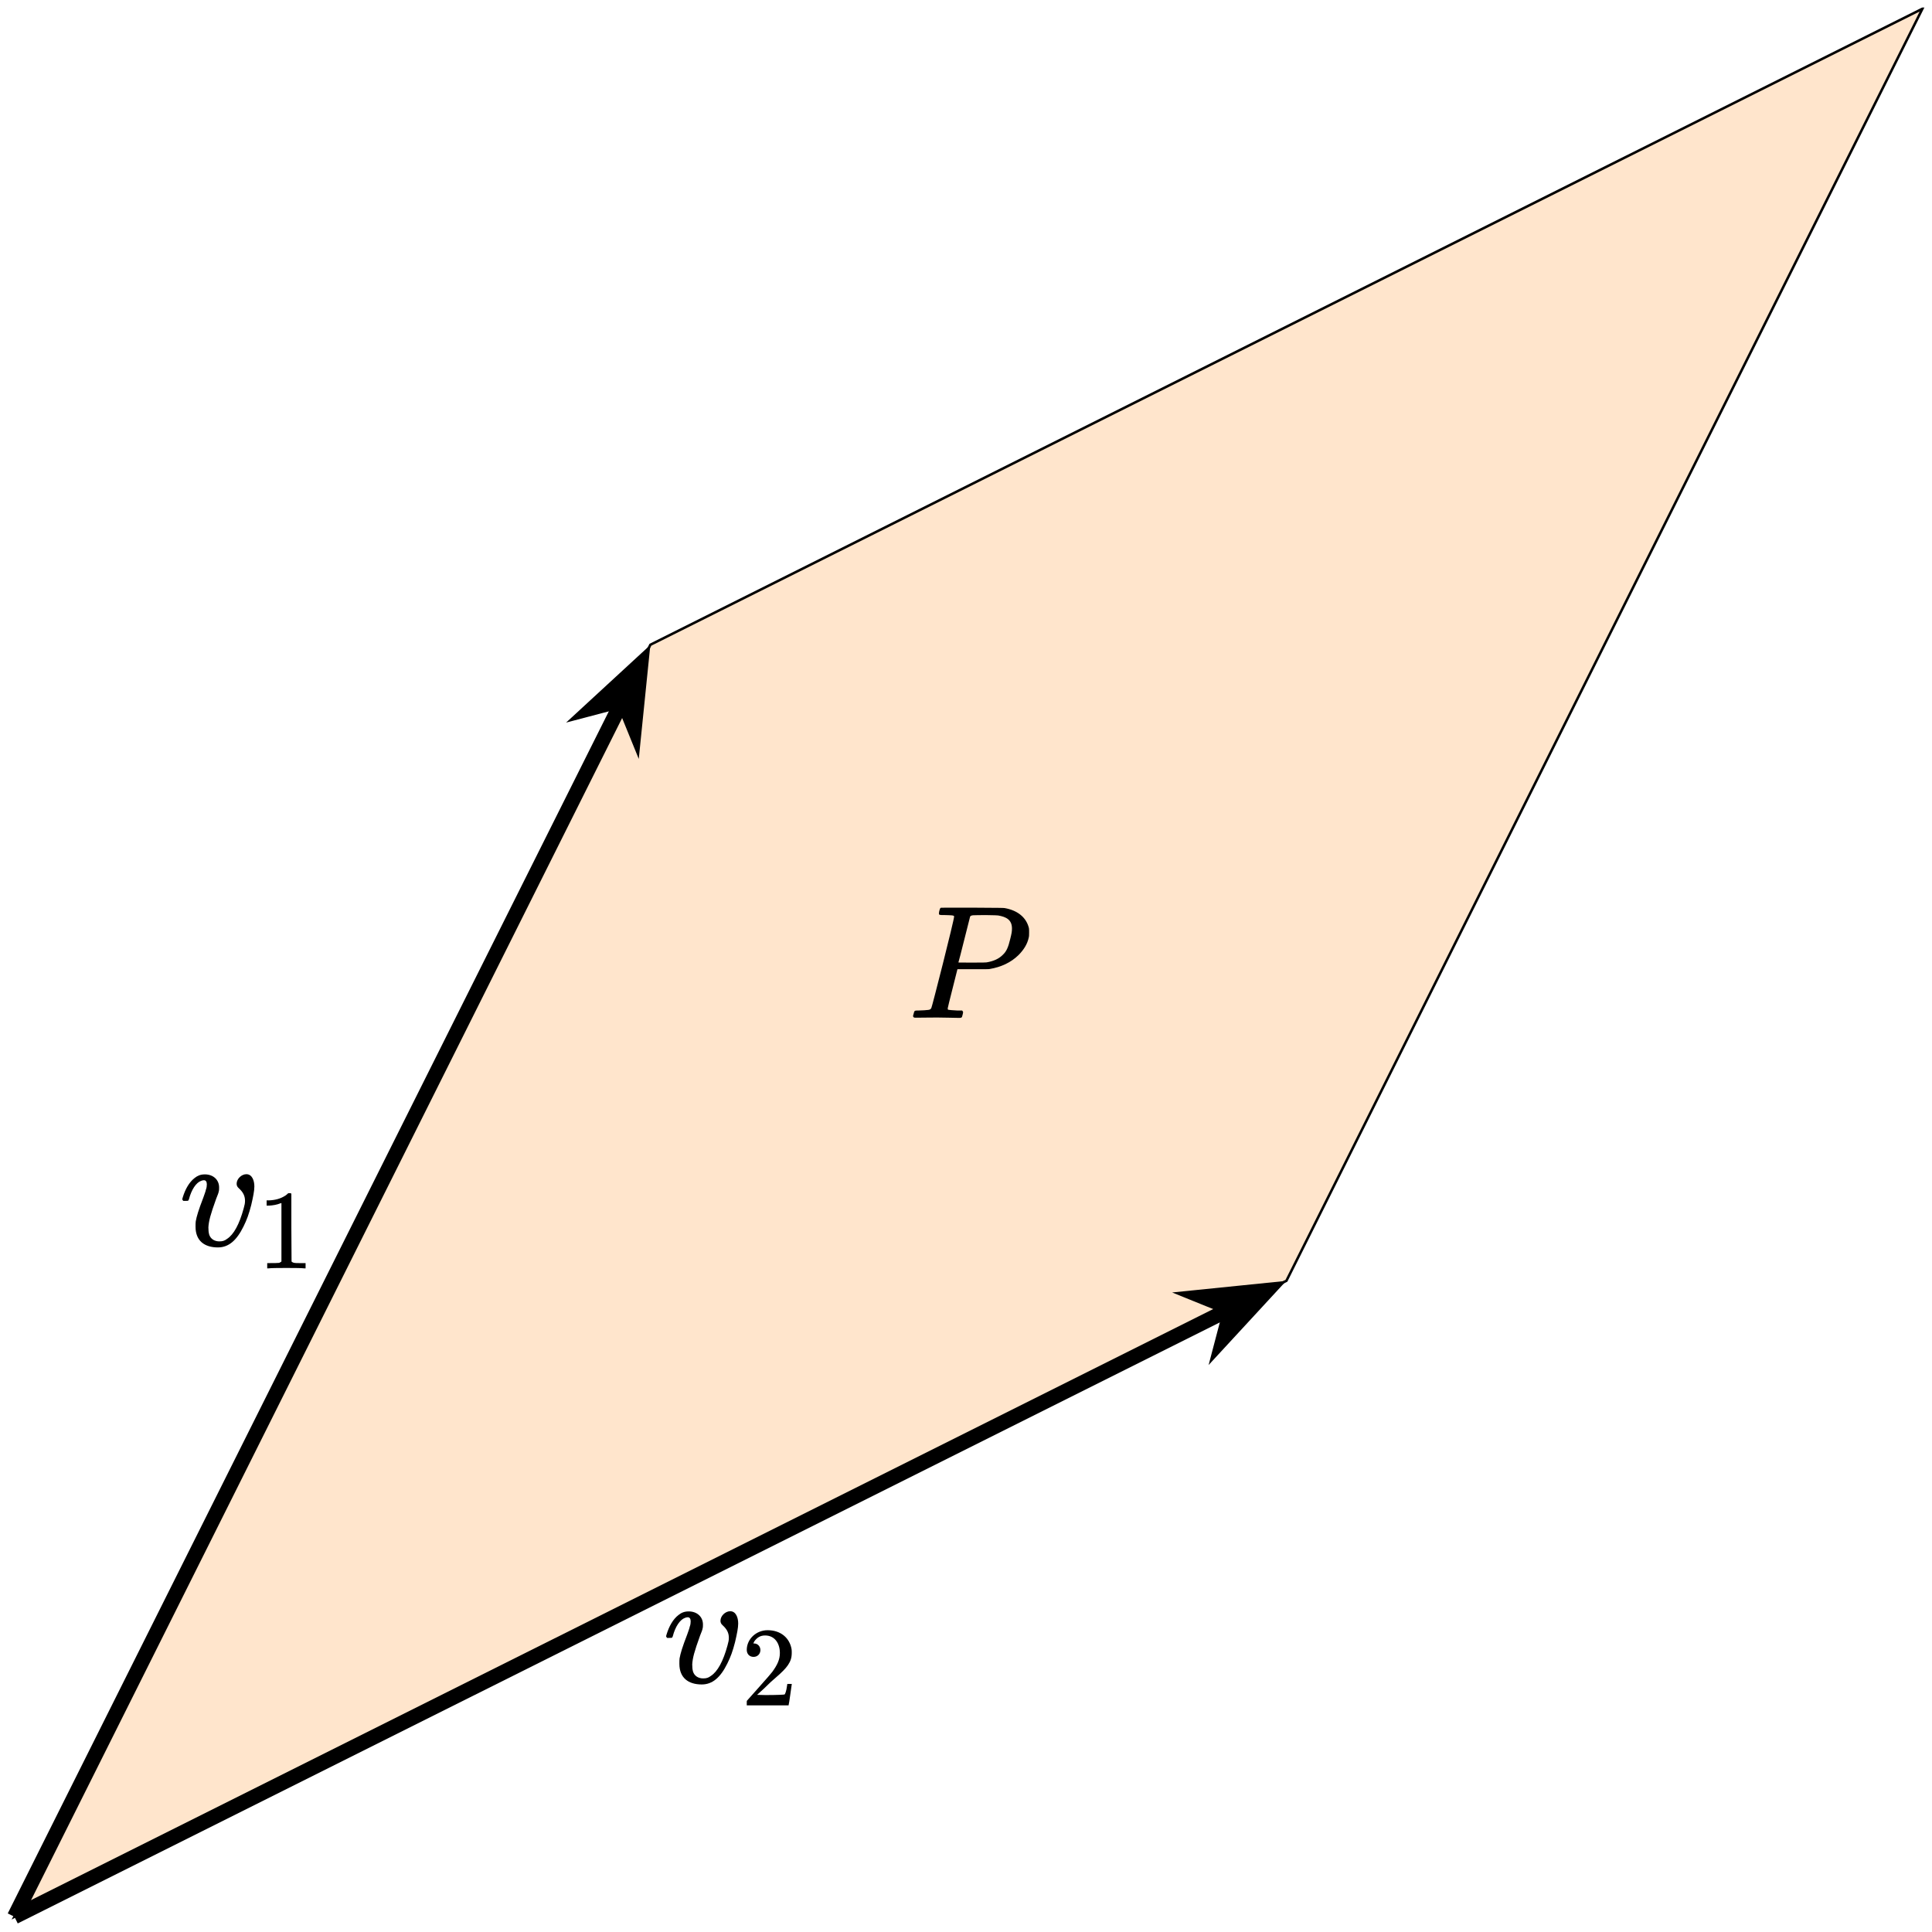
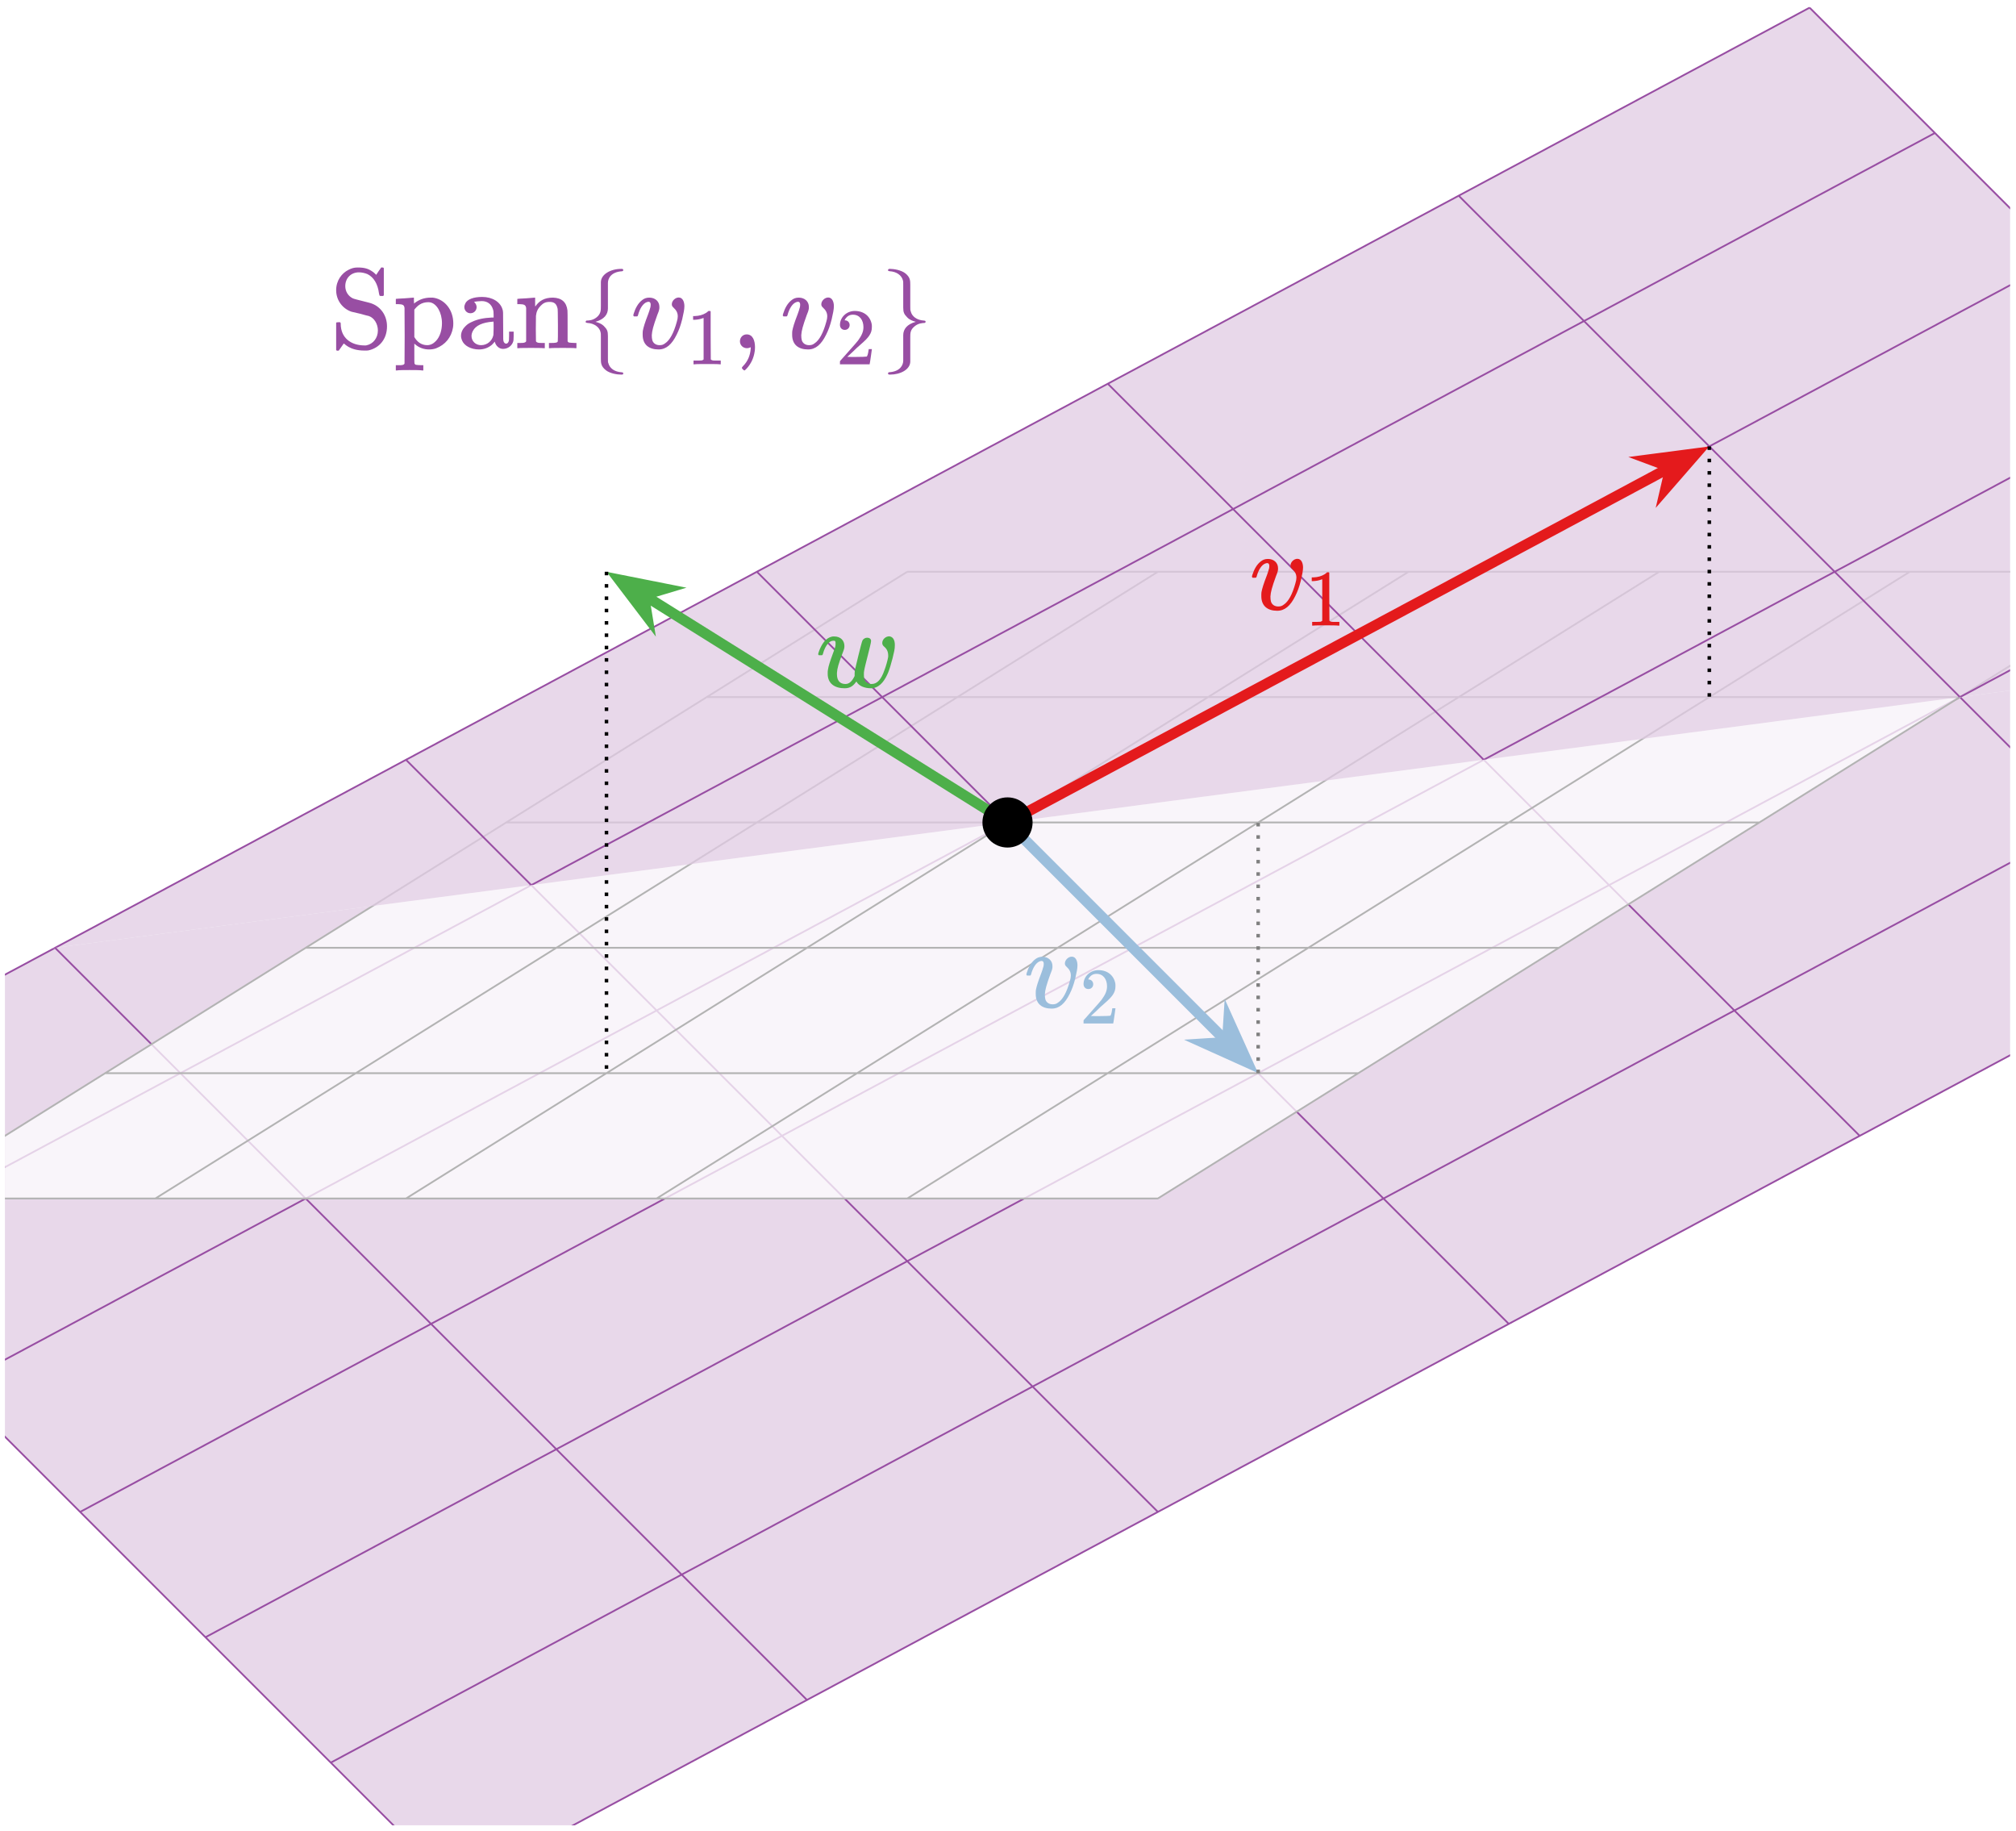
- <svg xmlns="http://www.w3.org/2000/svg" xmlns:xlink="http://www.w3.org/1999/xlink" width="155pt" height="155pt" viewBox="0 0 155 155" version="1.1">
+ <svg xmlns="http://www.w3.org/2000/svg" xmlns:xlink="http://www.w3.org/1999/xlink" width="228pt" height="207pt" viewBox="0 0 228 207" version="1.1">
  <defs>
    <g>
      <symbol overflow="visible" id="glyph0-0">
        <path style="stroke:none;" d="M 0.641 0 L 2.594 0 L 2.594 -6.906 L 0.641 -6.906 Z M 1.297 -0.641 L 1.297 -6.25 L 1.938 -6.25 L 1.938 -0.641 Z M 1.297 -0.641 " />
      </symbol>
      <symbol overflow="visible" id="glyph0-1">
        <path style="stroke:none;" d="M 3.125 0.141 C 3.984 0.141 4.625 -0.422 5.172 -1.531 C 5.438 -2.062 5.609 -2.531 5.797 -3.266 C 5.953 -3.938 6.047 -4.406 6.047 -4.75 C 6.047 -5.234 5.859 -5.734 5.406 -5.734 C 5.016 -5.734 4.625 -5.359 4.625 -4.969 C 4.625 -4.828 4.672 -4.719 4.797 -4.609 C 5.156 -4.281 5.297 -3.984 5.297 -3.594 C 5.297 -3.406 5.266 -3.266 5.188 -2.984 C 4.844 -1.719 4.391 -0.891 3.859 -0.547 C 3.656 -0.391 3.5 -0.344 3.234 -0.344 C 2.844 -0.344 2.531 -0.547 2.422 -0.891 C 2.375 -1.078 2.359 -1.219 2.359 -1.469 C 2.391 -1.984 2.516 -2.469 2.984 -3.766 C 3.094 -4.031 3.188 -4.281 3.188 -4.344 C 3.219 -4.422 3.219 -4.562 3.219 -4.672 C 3.219 -5.297 2.734 -5.719 2.078 -5.719 C 1.719 -5.719 1.484 -5.609 1.266 -5.438 C 0.812 -5.094 0.5 -4.516 0.312 -3.906 C 0.281 -3.812 0.266 -3.75 0.266 -3.719 C 0.266 -3.672 0.328 -3.625 0.344 -3.594 L 0.531 -3.594 C 0.781 -3.594 0.734 -3.594 0.797 -3.719 C 1 -4.5 1.375 -5.062 1.781 -5.203 C 1.859 -5.234 1.938 -5.25 2 -5.25 C 2.156 -5.25 2.234 -5.125 2.234 -4.922 C 2.234 -4.797 2.219 -4.641 2.156 -4.484 C 2.156 -4.422 2.047 -4.125 1.953 -3.859 C 1.562 -2.844 1.422 -2.375 1.344 -1.953 C 1.328 -1.859 1.328 -1.688 1.328 -1.516 C 1.328 -0.391 2.047 0.141 3.125 0.141 Z M 3.125 0.141 " />
      </symbol>
      <symbol overflow="visible" id="glyph0-2">
-         <path style="stroke:none;" d="M 3.719 -8.141 C 3.719 -7.844 1.938 -0.844 1.891 -0.797 C 1.844 -0.703 1.781 -0.656 1.641 -0.641 C 1.5 -0.625 1.156 -0.594 0.875 -0.594 C 0.531 -0.594 0.531 -0.594 0.469 -0.328 C 0.438 -0.219 0.422 -0.172 0.422 -0.141 C 0.422 -0.109 0.438 -0.109 0.453 -0.078 C 0.484 -0.031 0.5 -0.016 0.656 -0.016 C 1.141 -0.016 1.594 -0.031 2.359 -0.031 C 3.141 -0.031 3.609 0 4.125 0 C 4.297 0 4.297 -0.031 4.344 -0.062 C 4.359 -0.109 4.438 -0.375 4.438 -0.453 C 4.438 -0.516 4.375 -0.562 4.359 -0.594 L 3.953 -0.594 C 3.562 -0.609 3.297 -0.641 3.234 -0.656 C 3.219 -0.672 3.203 -0.703 3.203 -0.766 C 3.203 -0.797 3.375 -1.5 3.594 -2.359 L 3.984 -3.906 L 5.203 -3.906 C 6.266 -3.906 6.453 -3.906 6.562 -3.922 C 7.5 -4.078 8.281 -4.453 8.875 -5.031 C 9.328 -5.484 9.594 -5.938 9.703 -6.438 C 9.734 -6.547 9.734 -6.703 9.734 -6.859 C 9.734 -7 9.734 -7.125 9.719 -7.203 C 9.5 -8.109 8.75 -8.641 7.766 -8.812 C 7.609 -8.828 7.578 -8.828 5.141 -8.844 C 2.719 -8.844 2.672 -8.844 2.625 -8.828 C 2.578 -8.781 2.5 -8.516 2.5 -8.391 C 2.5 -8.25 2.531 -8.25 2.984 -8.25 C 3.375 -8.234 3.719 -8.25 3.719 -8.141 Z M 8.359 -7.172 C 8.359 -6.922 8.328 -6.766 8.219 -6.328 C 8.062 -5.672 7.922 -5.344 7.641 -5.078 C 7.328 -4.75 6.891 -4.547 6.312 -4.453 C 6.172 -4.438 6.016 -4.438 5.109 -4.438 C 4.109 -4.438 4.062 -4.438 4.062 -4.453 C 4.094 -4.484 4.938 -7.922 5 -8.125 C 5.031 -8.188 5.109 -8.219 5.234 -8.234 C 5.281 -8.234 5.719 -8.25 6.219 -8.25 C 7 -8.234 7.141 -8.234 7.25 -8.219 C 7.875 -8.109 8.359 -7.891 8.359 -7.172 Z M 8.359 -7.172 " />
+         <path style="stroke:none;" d="M 5.812 -5.578 C 5.594 -5.578 5.359 -5.453 5.266 -5.234 C 5.156 -5.031 4.438 -2 4.438 -1.984 C 4.406 -1.875 4.406 -1.75 4.391 -1.547 L 4.391 -1.25 L 4.328 -1.125 C 4.047 -0.594 3.75 -0.344 3.344 -0.344 C 2.703 -0.344 2.391 -0.766 2.391 -1.438 L 2.391 -1.609 C 2.422 -2.109 2.562 -2.594 3 -3.766 C 3.219 -4.312 3.234 -4.422 3.234 -4.641 C 3.234 -5.25 2.812 -5.719 2.078 -5.719 C 1.969 -5.719 1.859 -5.719 1.781 -5.688 C 1.281 -5.562 0.875 -5.156 0.562 -4.516 C 0.438 -4.281 0.391 -4.125 0.312 -3.906 C 0.281 -3.812 0.266 -3.75 0.266 -3.719 C 0.266 -3.672 0.328 -3.625 0.344 -3.594 L 0.531 -3.594 C 0.781 -3.594 0.734 -3.594 0.797 -3.719 C 0.938 -4.266 1.156 -4.688 1.422 -4.969 C 1.625 -5.156 1.781 -5.234 2 -5.234 L 2.062 -5.234 C 2.219 -5.234 2.234 -5.141 2.234 -4.906 C 2.234 -4.641 2.234 -4.578 1.953 -3.844 C 1.594 -2.859 1.438 -2.391 1.375 -1.969 C 1.344 -1.859 1.344 -1.672 1.344 -1.5 C 1.344 -0.375 2.156 0.141 3.266 0.141 C 3.953 0.141 4.281 -0.203 4.594 -0.625 C 4.844 -0.141 5.484 0.141 6.25 0.141 C 6.328 0.141 6.406 0.141 6.484 0.125 C 7.344 -0.031 7.859 -0.844 8.203 -1.688 C 8.359 -2.078 8.516 -2.625 8.688 -3.281 C 8.859 -4.016 8.938 -4.25 8.938 -4.766 C 8.938 -5.281 8.75 -5.641 8.391 -5.719 C 8.359 -5.719 8.328 -5.734 8.297 -5.734 C 7.922 -5.734 7.516 -5.406 7.516 -4.984 C 7.516 -4.828 7.578 -4.688 7.719 -4.578 C 8.031 -4.312 8.188 -4.016 8.188 -3.531 C 8.188 -3.469 8.188 -3.406 8.172 -3.344 C 8.141 -3.109 7.922 -2.297 7.766 -1.922 C 7.406 -0.859 6.938 -0.344 6.312 -0.344 C 6.094 -0.344 5.938 -0.391 5.781 -0.5 C 5.516 -0.688 5.438 -0.891 5.438 -1.391 C 5.438 -1.625 5.438 -1.703 5.469 -1.844 C 5.531 -2.328 6.25 -4.891 6.25 -5.203 C 6.25 -5.453 6.047 -5.578 5.812 -5.578 Z M 5.812 -5.578 " />
      </symbol>
      <symbol overflow="visible" id="glyph1-0">
        <path style="stroke:none;" d="M 0.453 0 L 1.812 0 L 1.812 -4.828 L 0.453 -4.828 Z M 0.906 -0.453 L 0.906 -4.375 L 1.359 -4.375 L 1.359 -0.453 Z M 0.906 -0.453 " />
      </symbol>
      <symbol overflow="visible" id="glyph1-1">
        <path style="stroke:none;" d="M 3.766 0 L 3.875 0 L 3.875 -0.422 L 3.328 -0.422 C 3.062 -0.422 2.875 -0.422 2.75 -0.547 L 2.734 -3.266 L 2.734 -5.984 C 2.688 -6.031 2.703 -6.031 2.578 -6.031 C 2.5 -6.031 2.5 -6.031 2.469 -6.016 C 2.422 -5.969 2.281 -5.844 2.188 -5.797 C 1.859 -5.594 1.438 -5.469 0.922 -5.453 L 0.75 -5.453 L 0.75 -5.031 L 0.922 -5.031 C 1.266 -5.047 1.594 -5.109 1.859 -5.219 C 1.891 -5.234 1.922 -5.234 1.938 -5.234 L 1.938 -0.547 C 1.859 -0.5 1.828 -0.453 1.719 -0.438 C 1.609 -0.422 1.297 -0.422 1.031 -0.422 L 0.797 -0.422 L 0.797 0 L 0.906 0 C 1.062 -0.031 2.047 -0.031 2.328 -0.031 C 2.625 -0.031 3.609 -0.031 3.766 0 Z M 3.766 0 " />
      </symbol>
      <symbol overflow="visible" id="glyph1-2">
        <path style="stroke:none;" d="M 1 -3.891 C 1.328 -3.891 1.547 -4.141 1.547 -4.438 C 1.547 -4.719 1.344 -4.969 1.031 -4.969 C 1 -4.969 0.984 -4.969 0.984 -4.984 C 0.984 -5 1.031 -5.062 1.062 -5.141 C 1.266 -5.422 1.516 -5.609 1.922 -5.609 C 2.703 -5.609 3.109 -4.969 3.109 -4.203 C 3.109 -3.672 2.906 -3.25 2.5 -2.688 C 2.297 -2.438 2.25 -2.375 1.234 -1.234 C 0.828 -0.781 0.484 -0.391 0.469 -0.375 C 0.453 -0.359 0.453 -0.328 0.453 -0.172 L 0.453 0 L 3.812 0 L 3.812 -0.031 C 3.844 -0.078 4.047 -1.625 4.062 -1.688 L 4.062 -1.719 L 3.703 -1.719 L 3.703 -1.688 C 3.641 -1.281 3.625 -1.203 3.578 -1.062 C 3.547 -0.984 3.516 -0.891 3.484 -0.875 C 3.438 -0.859 2.891 -0.828 1.969 -0.828 L 1.281 -0.844 L 1.828 -1.344 C 2.438 -1.938 2.406 -1.906 2.734 -2.188 C 3.328 -2.703 3.562 -2.953 3.75 -3.219 C 3.969 -3.547 4.062 -3.812 4.062 -4.219 C 4.062 -4.328 4.062 -4.438 4.047 -4.516 C 3.891 -5.406 3.188 -6.031 2.125 -6.031 C 1.203 -6.031 0.453 -5.312 0.453 -4.453 C 0.453 -4.141 0.656 -3.891 1 -3.891 Z M 1 -3.891 " />
      </symbol>
+       <symbol overflow="visible" id="glyph2-0">
+         <path style="stroke:none;" d="M 0.641 0 L 2.594 0 L 2.594 -6.906 L 0.641 -6.906 Z M 1.297 -0.641 L 1.297 -6.25 L 1.938 -6.25 L 1.938 -0.641 Z M 1.297 -0.641 " />
+       </symbol>
+       <symbol overflow="visible" id="glyph2-1">
+         <path style="stroke:none;" d="M 1.156 -2.938 L 0.984 -2.938 C 0.797 -2.938 0.75 -2.922 0.719 -2.875 C 0.719 -2.844 0.719 -2.469 0.719 -1.312 L 0.719 0.203 C 0.766 0.266 0.766 0.281 0.875 0.281 C 0.953 0.281 0.984 0.281 1.016 0.266 C 1.016 0.25 1.469 -0.359 1.578 -0.531 C 1.625 -0.578 2.188 0.266 3.906 0.266 C 4.188 0.266 4.234 0.266 4.359 0.25 C 5.594 -0.016 6.469 -1.016 6.469 -2.469 C 6.469 -3.75 5.719 -4.672 4.797 -5.031 C 4.594 -5.141 2.844 -5.516 2.594 -5.641 C 2.062 -5.906 1.75 -6.438 1.75 -7.016 C 1.75 -7.922 2.391 -8.578 3.297 -8.578 C 3.609 -8.578 3.969 -8.5 4.266 -8.375 C 4.969 -8.016 5.422 -7.281 5.562 -6.203 C 5.625 -5.922 5.609 -5.906 5.797 -5.906 L 6.031 -5.906 L 6.109 -5.984 L 6.109 -9.047 C 6.062 -9.109 6.062 -9.125 5.953 -9.125 C 5.875 -9.125 5.844 -9.125 5.812 -9.125 C 5.797 -9.109 5.672 -8.906 5.516 -8.703 L 5.25 -8.297 C 5.141 -8.406 4.969 -8.578 4.812 -8.672 C 4.344 -9 3.906 -9.125 3.141 -9.125 C 2.719 -9.125 2.453 -9.031 2.109 -8.859 C 1.359 -8.484 0.719 -7.656 0.719 -6.562 C 0.719 -5.375 1.484 -4.453 2.453 -4.125 C 2.516 -4.109 2.969 -4 3.453 -3.891 C 3.906 -3.75 4.359 -3.656 4.406 -3.641 C 5.016 -3.438 5.438 -2.75 5.438 -2 C 5.438 -1.156 4.906 -0.484 4.156 -0.328 C 4.109 -0.312 4.031 -0.312 3.953 -0.312 C 2.344 -0.312 1.234 -1.203 1.234 -2.766 C 1.234 -2.891 1.203 -2.891 1.156 -2.938 Z M 1.156 -2.938 " />
+       </symbol>
+       <symbol overflow="visible" id="glyph2-2">
+         <path style="stroke:none;" d="M 0.469 1.922 L 0.266 1.922 L 0.266 2.516 L 0.359 2.516 C 0.531 2.469 1.516 2.469 1.812 2.469 C 2.109 2.469 3.094 2.469 3.266 2.516 L 3.375 2.516 L 3.375 1.922 L 3.156 1.922 C 2.906 1.922 2.609 1.891 2.531 1.875 C 2.469 1.859 2.391 1.781 2.375 1.734 C 2.359 1.703 2.359 1.328 2.359 0.578 L 2.359 -0.516 L 2.469 -0.422 C 2.906 -0.047 3.453 0.141 4.016 0.141 C 4.281 0.141 4.547 0.109 4.812 0.016 C 5.859 -0.391 6.547 -1.219 6.734 -2.344 C 6.75 -2.453 6.766 -2.609 6.766 -2.797 C 6.766 -4.344 5.812 -5.453 4.641 -5.688 C 4.5 -5.719 4.438 -5.719 4.219 -5.719 C 3.453 -5.719 2.906 -5.484 2.438 -5.141 L 2.328 -5.047 L 2.312 -5.391 L 2.312 -5.719 L 2.281 -5.719 C 2.25 -5.719 1.797 -5.688 1.266 -5.641 C 0.734 -5.625 0.297 -5.578 0.281 -5.578 C 0.266 -5.578 0.266 -5.562 0.266 -5.281 L 0.266 -4.984 L 0.5 -4.984 C 1.062 -4.969 1.203 -4.891 1.25 -4.547 C 1.25 -4.484 1.266 -2.922 1.266 -1.375 C 1.266 0.188 1.25 1.703 1.25 1.734 C 1.172 1.906 0.953 1.922 0.641 1.922 Z M 5.484 -2.828 C 5.484 -2.031 5.25 -1.281 4.797 -0.812 C 4.5 -0.5 4.172 -0.344 3.812 -0.344 C 3.125 -0.344 2.656 -0.75 2.359 -1.266 L 2.359 -4.359 C 2.719 -4.812 3.156 -5.203 3.953 -5.203 C 4.016 -5.203 4.078 -5.188 4.125 -5.188 C 4.891 -5.062 5.484 -4.031 5.484 -2.828 Z M 5.484 -2.828 " />
+       </symbol>
+       <symbol overflow="visible" id="glyph2-3">
+         <path style="stroke:none;" d="M 1.5 -3.953 C 1.922 -3.953 2.203 -4.281 2.203 -4.656 C 2.203 -4.859 2.078 -5.109 1.922 -5.219 C 1.922 -5.281 2.625 -5.328 2.781 -5.328 C 3.438 -5.328 3.875 -4.969 4.047 -4.406 C 4.109 -4.234 4.125 -4.078 4.125 -3.75 L 4.125 -3.469 L 3.938 -3.469 C 3 -3.422 2.312 -3.281 1.688 -2.984 C 1.359 -2.844 1.172 -2.719 0.953 -2.5 C 0.672 -2.234 0.438 -1.859 0.438 -1.391 C 0.438 -1.219 0.484 -1.047 0.547 -0.891 C 0.797 -0.266 1.578 0.141 2.469 0.141 C 3.016 0.141 3.516 -0.031 3.938 -0.391 C 4.047 -0.484 4.172 -0.656 4.266 -0.75 L 4.266 -0.703 C 4.375 -0.281 4.734 0.078 5.188 0.078 C 5.766 0.078 6.203 -0.297 6.344 -0.766 C 6.375 -0.859 6.375 -0.875 6.391 -1.375 L 6.391 -1.875 L 5.875 -1.875 L 5.875 -1.406 C 5.875 -0.906 5.859 -0.828 5.797 -0.703 C 5.734 -0.578 5.641 -0.516 5.547 -0.516 C 5.438 -0.516 5.344 -0.578 5.281 -0.703 C 5.203 -0.859 5.203 -0.812 5.203 -2.516 C 5.203 -4.203 5.203 -4.172 5.125 -4.406 C 4.875 -5.234 3.984 -5.797 2.828 -5.797 C 1.859 -5.797 1.141 -5.531 0.922 -5.062 C 0.859 -4.922 0.812 -4.781 0.812 -4.656 C 0.812 -4.281 1.094 -3.953 1.5 -3.953 Z M 4.125 -2.266 C 4.109 -1.547 4.109 -1.5 4.078 -1.406 C 3.938 -0.844 3.422 -0.344 2.703 -0.344 C 2.094 -0.344 1.625 -0.797 1.625 -1.375 C 1.625 -1.578 1.688 -1.781 1.781 -1.953 C 2.094 -2.562 2.875 -2.922 4.047 -3 C 4.062 -3.016 4.109 -3.016 4.109 -3.016 C 4.125 -3.016 4.125 -2.688 4.125 -2.266 Z M 4.125 -2.266 " />
+       </symbol>
+       <symbol overflow="visible" id="glyph2-4">
+         <path style="stroke:none;" d="M 2.438 -0.781 C 2.438 -0.797 2.422 -1.484 2.422 -2.172 C 2.422 -2.875 2.438 -3.578 2.438 -3.656 C 2.484 -4.125 2.656 -4.484 2.969 -4.797 C 3.25 -5.078 3.484 -5.234 3.984 -5.234 C 4.562 -5.234 4.781 -4.969 4.891 -4.438 C 4.906 -4.328 4.906 -4.172 4.922 -2.594 C 4.922 -1.625 4.922 -0.828 4.906 -0.797 C 4.906 -0.609 4.547 -0.594 4.219 -0.594 L 3.906 -0.594 L 3.906 0 L 4.016 0 C 4.188 -0.031 5.172 -0.031 5.469 -0.031 C 5.766 -0.031 6.75 -0.031 6.922 0 L 7.016 0 L 7.016 -0.594 L 6.812 -0.594 C 6.547 -0.594 6.266 -0.625 6.172 -0.641 C 6.109 -0.656 6.047 -0.719 6.016 -0.781 C 6.016 -0.797 6.016 -1.328 6.016 -2.469 C 6.016 -3.516 6.016 -4.172 6 -4.266 C 5.891 -5.203 5.359 -5.688 4.359 -5.719 C 3.375 -5.719 2.797 -5.344 2.375 -4.734 L 2.359 -4.719 C 2.344 -4.719 2.344 -4.812 2.344 -5.203 L 2.344 -5.719 L 2.312 -5.719 C 2.281 -5.719 1.844 -5.688 1.328 -5.641 C 0.797 -5.625 0.359 -5.578 0.344 -5.578 C 0.328 -5.578 0.328 -5.562 0.328 -5.281 L 0.328 -4.984 L 0.562 -4.984 C 1.125 -4.969 1.266 -4.891 1.328 -4.547 C 1.328 -4.484 1.328 -3.547 1.328 -2.625 C 1.328 -1.703 1.328 -0.797 1.328 -0.781 C 1.234 -0.609 1.016 -0.594 0.719 -0.594 L 0.328 -0.594 L 0.328 0 L 0.422 0 C 0.594 -0.031 1.578 -0.031 1.875 -0.031 C 2.172 -0.031 3.156 -0.031 3.328 0 L 3.438 0 L 3.438 -0.594 L 3.047 -0.594 C 2.734 -0.594 2.531 -0.609 2.438 -0.781 Z M 2.438 -0.781 " />
+       </symbol>
+       <symbol overflow="visible" id="glyph2-5">
+         <path style="stroke:none;" d="M 1.016 -0.781 C 1.016 -0.344 1.359 0 1.812 0 C 1.938 0 2.047 -0.031 2.156 -0.078 C 2.203 -0.109 2.234 -0.109 2.234 -0.109 L 2.234 0.031 C 2.188 0.797 1.906 1.484 1.359 2.031 C 1.25 2.141 1.234 2.188 1.234 2.234 C 1.234 2.297 1.453 2.516 1.516 2.516 C 1.562 2.516 1.625 2.453 1.75 2.328 C 2.266 1.781 2.578 1.109 2.688 0.344 C 2.703 0.25 2.719 0.062 2.719 -0.109 C 2.719 -0.859 2.469 -1.562 1.781 -1.562 C 1.328 -1.562 1.016 -1.203 1.016 -0.781 Z M 1.016 -0.781 " />
+       </symbol>
+       <symbol overflow="visible" id="glyph3-0">
+         <path style="stroke:none;" d="" />
+       </symbol>
+       <symbol overflow="visible" id="glyph3-1">
+         <path style="stroke:none;" d="M 3.375 -7.375 C 3.375 -7.859 3.688 -8.625 5 -8.703 C 5.062 -8.719 5.109 -8.766 5.109 -8.828 C 5.109 -8.969 5.016 -8.969 4.875 -8.969 C 3.688 -8.969 2.594 -8.359 2.578 -7.469 L 2.578 -4.75 C 2.578 -4.281 2.578 -3.891 2.109 -3.5 C 1.688 -3.156 1.234 -3.125 0.969 -3.125 C 0.906 -3.109 0.859 -3.062 0.859 -2.984 C 0.859 -2.875 0.938 -2.875 1.047 -2.859 C 1.844 -2.812 2.422 -2.375 2.547 -1.797 C 2.578 -1.656 2.578 -1.641 2.578 -1.203 L 2.578 1.156 C 2.578 1.656 2.578 2.047 3.156 2.5 C 3.625 2.859 4.406 2.984 4.875 2.984 C 5.016 2.984 5.109 2.984 5.109 2.859 C 5.109 2.734 5.031 2.734 4.906 2.719 C 4.156 2.672 3.578 2.297 3.422 1.688 C 3.375 1.578 3.375 1.547 3.375 1.125 L 3.375 -1.391 C 3.375 -1.938 3.281 -2.141 2.906 -2.516 C 2.656 -2.766 2.312 -2.891 1.969 -2.984 C 2.953 -3.266 3.375 -3.812 3.375 -4.5 Z M 3.375 -7.375 " />
+       </symbol>
+       <symbol overflow="visible" id="glyph3-2">
+         <path style="stroke:none;" d="M 2.578 1.406 C 2.578 1.875 2.266 2.641 0.969 2.719 C 0.906 2.734 0.859 2.781 0.859 2.859 C 0.859 2.984 0.984 2.984 1.094 2.984 C 2.266 2.984 3.375 2.406 3.375 1.5 L 3.375 -1.234 C 3.375 -1.703 3.375 -2.078 3.859 -2.469 C 4.281 -2.828 4.734 -2.844 5 -2.859 C 5.062 -2.875 5.109 -2.922 5.109 -2.984 C 5.109 -3.109 5.031 -3.109 4.906 -3.125 C 4.125 -3.172 3.547 -3.594 3.422 -4.188 C 3.375 -4.312 3.375 -4.344 3.375 -4.766 L 3.375 -7.141 C 3.375 -7.641 3.375 -8.016 2.812 -8.469 C 2.328 -8.844 1.5 -8.969 1.094 -8.969 C 0.984 -8.969 0.859 -8.969 0.859 -8.828 C 0.859 -8.719 0.938 -8.719 1.047 -8.703 C 1.812 -8.656 2.391 -8.266 2.547 -7.656 C 2.578 -7.547 2.578 -7.531 2.578 -7.094 L 2.578 -4.594 C 2.578 -4.047 2.672 -3.844 3.062 -3.453 C 3.312 -3.203 3.656 -3.078 4 -2.984 C 3.016 -2.719 2.578 -2.156 2.578 -1.469 Z M 2.578 1.406 " />
+       </symbol>
    </g>
    <clipPath id="clip1">
-       <path d="M 1 0.605 L 155 0.605 L 155 154 L 1 154 Z M 1 0.605 " />
+       <path d="M 0.559 22 L 227.332 22 L 227.332 206.379 L 0.559 206.379 Z M 0.559 22 " />
    </clipPath>
    <clipPath id="clip2">
-       <path d="M 0 0.605 L 155 0.605 L 155 155 L 0 155 Z M 0 0.605 " />
+       <path d="M -424.645 163.855 L 652.535 22.129 L 794.27 163.859 L 0.559 589.059 Z M -424.645 163.855 " />
+     </clipPath>
+     <clipPath id="clip3">
+       <path d="M 0.559 64 L 227.332 64 L 227.332 136 L 0.559 136 Z M 0.559 64 " />
+     </clipPath>
+     <clipPath id="clip4">
+       <path d="M 0.559 61 L 227.332 61 L 227.332 139 L 0.559 139 Z M 0.559 61 " />
+     </clipPath>
+     <clipPath id="clip5">
+       <path d="M 0.559 0 L 227.332 0 L 227.332 164 L 0.559 164 Z M 0.559 0 " />
+     </clipPath>
+     <clipPath id="clip6">
+       <path d="M -424.645 163.855 L 652.535 22.129 L 227.332 -403.074 L -566.379 22.121 Z M -424.645 163.855 " />
    </clipPath>
  </defs>
  <g id="surface1">
    <g clip-path="url(#clip1)" clip-rule="nonzero">
-       <path style=" stroke:none;fill-rule:nonzero;fill:rgb(100%,49.799%,0%);fill-opacity:0.2;" d="M 1.156 153.777 L 52.18 51.727 L 154.23 0.703 L 103.207 102.754 Z M 1.156 153.777 " />
+       <g clip-path="url(#clip2)" clip-rule="nonzero">
+         <path style=" stroke:none;fill-rule:nonzero;fill:rgb(87.883%,79.175%,89.177%);fill-opacity:0.75;" d="M -33.457 128.426 L 51.582 213.465 L 289.695 85.906 L 204.656 0.867 Z M -33.457 128.426 " />
+         <path style="fill:none;stroke-width:0.199;stroke-linecap:butt;stroke-linejoin:miter;stroke:rgb(59.61%,30.589%,63.919%);stroke-opacity:1;stroke-miterlimit:10;" d="M -147.402 -35.434 L 90.711 92.125 M -133.23 -49.606 L 104.883 77.953 M -119.058 -63.781 L 119.055 63.781 M -104.882 -77.953 L 133.231 49.605 M -90.711 -92.125 L 147.403 35.433 M -76.535 -106.301 L 161.578 21.258 M -62.363 -120.473 L 175.75 7.086 M -147.402 -35.434 L -62.363 -120.473 M -107.718 -14.172 L -22.679 -99.215 M -68.031 7.086 L 17.008 -77.953 M -28.347 28.347 L 56.692 -56.696 M 11.34 49.605 L 96.379 -35.434 M 51.024 70.867 L 136.063 -14.172 M 90.711 92.125 L 175.75 7.086 " transform="matrix(1,0,0,-1,113.945,92.992)" />
+       </g>
    </g>
-     <g clip-path="url(#clip2)" clip-rule="nonzero">
-       <path style="fill:none;stroke-width:0.199;stroke-linecap:butt;stroke-linejoin:miter;stroke:rgb(0%,0%,0%);stroke-opacity:1;stroke-miterlimit:10;" d="M -0.001 -0 L 51.023 102.05 L 153.073 153.074 L 102.05 51.023 Z M -0.001 -0 " transform="matrix(1,0,0,-1,1.157,153.777)" />
+     <g clip-path="url(#clip3)" clip-rule="nonzero">
+       <path style=" stroke:none;fill-rule:nonzero;fill:rgb(100%,100%,100%);fill-opacity:0.75;" d="M 102.605 64.645 L -10.781 135.512 L 130.953 135.512 L 244.34 64.645 Z M 102.605 64.645 " />
    </g>
-     <path style="fill:none;stroke-width:1.196;stroke-linecap:butt;stroke-linejoin:miter;stroke:rgb(0%,0%,0%);stroke-opacity:1;stroke-miterlimit:10;" d="M -0.001 -0 L 48.679 97.355 " transform="matrix(1,0,0,-1,1.157,153.777)" />
-     <path style="fill-rule:nonzero;fill:rgb(0%,0%,0%);fill-opacity:1;stroke-width:1.196;stroke-linecap:butt;stroke-linejoin:miter;stroke:rgb(0%,0%,0%);stroke-opacity:1;stroke-miterlimit:10;" d="M 6.803 -0.001 L 1.931 1.847 L 3.554 -0.001 L 1.931 -1.848 Z M 6.803 -0.001 " transform="matrix(0.44722,-0.89442,-0.89442,-0.44722,48.37815,59.33454)" />
-     <g style="fill:rgb(0%,0%,0%);fill-opacity:1;">
-       <use xlink:href="#glyph0-1" x="14.36" y="99.937" />
+     <g clip-path="url(#clip4)" clip-rule="nonzero">
+       <path style="fill:none;stroke-width:0.199;stroke-linecap:butt;stroke-linejoin:miter;stroke:rgb(70%,70%,70%);stroke-opacity:1;stroke-miterlimit:10;" d="M -11.34 28.347 L 130.395 28.347 M -34.015 14.172 L 107.719 14.172 M -56.695 -0 L 85.039 -0 M -79.371 -14.172 L 62.364 -14.172 M -102.05 -28.348 L 39.684 -28.348 M -124.718 -42.516 L 17.016 -42.516 M -11.34 28.347 L -124.726 -42.52 M 17.008 28.347 L -96.379 -42.52 M 45.356 28.347 L -68.031 -42.52 M 73.703 28.347 L -39.687 -42.52 M 102.047 28.347 L -11.34 -42.52 M 130.387 28.347 L 16.996 -42.52 " transform="matrix(1,0,0,-1,113.945,92.992)" />
    </g>
-     <g style="fill:rgb(0%,0%,0%);fill-opacity:1;">
-       <use xlink:href="#glyph1-1" x="20.641" y="101.757" />
+     <g clip-path="url(#clip5)" clip-rule="nonzero">
+       <g clip-path="url(#clip6)" clip-rule="nonzero">
+         <path style=" stroke:none;fill-rule:nonzero;fill:rgb(87.883%,79.175%,89.177%);fill-opacity:0.75;" d="M -33.457 128.426 L 51.582 213.465 L 289.695 85.906 L 204.656 0.867 Z M -33.457 128.426 " />
+         <path style="fill:none;stroke-width:0.199;stroke-linecap:butt;stroke-linejoin:miter;stroke:rgb(59.61%,30.589%,63.919%);stroke-opacity:1;stroke-miterlimit:10;" d="M -147.402 -35.434 L 90.711 92.125 M -133.23 -49.606 L 104.883 77.953 M -119.058 -63.781 L 119.055 63.781 M -104.882 -77.953 L 133.231 49.605 M -90.711 -92.125 L 147.403 35.433 M -76.535 -106.301 L 161.578 21.258 M -62.363 -120.473 L 175.75 7.086 M -147.402 -35.434 L -62.363 -120.473 M -107.718 -14.172 L -22.679 -99.215 M -68.031 7.086 L 17.008 -77.953 M -28.347 28.347 L 56.692 -56.696 M 11.34 49.605 L 96.379 -35.434 M 51.024 70.867 L 136.063 -14.172 M 90.711 92.125 L 175.75 7.086 " transform="matrix(1,0,0,-1,113.945,92.992)" />
+       </g>
    </g>
-     <path style="fill:none;stroke-width:1.196;stroke-linecap:butt;stroke-linejoin:miter;stroke:rgb(0%,0%,0%);stroke-opacity:1;stroke-miterlimit:10;" d="M -0.001 -0 L 97.355 48.675 " transform="matrix(1,0,0,-1,1.157,153.777)" />
-     <path style="fill-rule:nonzero;fill:rgb(0%,0%,0%);fill-opacity:1;stroke-width:1.196;stroke-linecap:butt;stroke-linejoin:miter;stroke:rgb(0%,0%,0%);stroke-opacity:1;stroke-miterlimit:10;" d="M 6.801 -0.002 L 1.929 1.845 L 3.554 0.002 L 1.931 -1.846 Z M 6.801 -0.002 " transform="matrix(0.89442,-0.44722,-0.44722,-0.89442,95.59946,106.5559)" />
-     <g style="fill:rgb(0%,0%,0%);fill-opacity:1;">
-       <use xlink:href="#glyph0-1" x="53.177" y="134.999" />
+     <path style="fill:none;stroke-width:1.196;stroke-linecap:butt;stroke-linejoin:miter;stroke:rgb(89.409%,10.199%,10.979%);stroke-opacity:1;stroke-miterlimit:10;" d="M 0 -0 L 74.735 40.035 " transform="matrix(1,0,0,-1,113.945,92.992)" />
+     <path style="fill-rule:nonzero;fill:rgb(89.409%,10.199%,10.979%);fill-opacity:1;stroke-width:1.196;stroke-linecap:butt;stroke-linejoin:miter;stroke:rgb(89.409%,10.199%,10.979%);stroke-opacity:1;stroke-miterlimit:10;" d="M 6.802 -0 L 1.929 1.846 L 3.554 0.002 L 1.931 -1.847 Z M 6.802 -0 " transform="matrix(0.88358,-0.47333,-0.47333,-0.88358,185.8022,54.49697)" />
+     <g style="fill:rgb(89.409%,10.199%,10.979%);fill-opacity:1;">
+       <use xlink:href="#glyph0-1" x="141.321" y="68.916" />
    </g>
-     <g style="fill:rgb(0%,0%,0%);fill-opacity:1;">
-       <use xlink:href="#glyph1-2" x="59.458" y="136.819" />
+     <g style="fill:rgb(89.409%,10.199%,10.979%);fill-opacity:1;">
+       <use xlink:href="#glyph1-1" x="147.602" y="70.736" />
    </g>
-     <g style="fill:rgb(0%,0%,0%);fill-opacity:1;">
-       <use xlink:href="#glyph0-2" x="72.829" y="81.664" />
+     <path style="fill:none;stroke-width:0.399;stroke-linecap:butt;stroke-linejoin:miter;stroke:rgb(0%,0%,0%);stroke-opacity:1;stroke-dasharray:0.399,0.996;stroke-miterlimit:10;" d="M 79.371 42.519 L 79.371 14.172 " transform="matrix(1,0,0,-1,113.945,92.992)" />
+     <path style="fill:none;stroke-width:1.196;stroke-linecap:butt;stroke-linejoin:miter;stroke:rgb(60.785%,74.704%,86.081%);stroke-opacity:1;stroke-miterlimit:10;" d="M 0 -0 L 24.637 -24.637 " transform="matrix(1,0,0,-1,113.945,92.992)" />
+     <path style="fill-rule:nonzero;fill:rgb(60.785%,74.704%,86.081%);fill-opacity:1;stroke-width:1.196;stroke-linecap:butt;stroke-linejoin:miter;stroke:rgb(60.785%,74.704%,86.081%);stroke-opacity:1;stroke-miterlimit:10;" d="M 6.804 0 L 1.932 1.845 L 3.556 0 L 1.932 -1.845 Z M 6.804 0 " transform="matrix(0.70712,0.7071,0.7071,-0.70712,136.2784,115.3255)" />
+     <g style="fill:rgb(60.785%,74.704%,86.081%);fill-opacity:1;">
+       <use xlink:href="#glyph0-1" x="115.809" y="113.899" />
    </g>
+     <g style="fill:rgb(60.785%,74.704%,86.081%);fill-opacity:1;">
+       <use xlink:href="#glyph1-2" x="122.091" y="115.719" />
+     </g>
+     <path style="fill:none;stroke-width:0.399;stroke-linecap:butt;stroke-linejoin:miter;stroke:rgb(50%,50%,50%);stroke-opacity:1;stroke-dasharray:0.399,0.996;stroke-miterlimit:10;" d="M 28.348 -28.348 L 28.348 -0 " transform="matrix(1,0,0,-1,113.945,92.992)" />
+     <path style="fill:none;stroke-width:1.196;stroke-linecap:butt;stroke-linejoin:miter;stroke:rgb(30.199%,68.629%,29.019%);stroke-opacity:1;stroke-miterlimit:10;" d="M 0 -0 L -40.894 25.558 " transform="matrix(1,0,0,-1,113.945,92.992)" />
+     <path style="fill-rule:nonzero;fill:rgb(30.199%,68.629%,29.019%);fill-opacity:1;stroke-width:1.196;stroke-linecap:butt;stroke-linejoin:miter;stroke:rgb(30.199%,68.629%,29.019%);stroke-opacity:1;stroke-miterlimit:10;" d="M 6.802 0.002 L 1.931 1.847 L 3.555 -0.001 L 1.932 -1.847 Z M 6.802 0.002 " transform="matrix(-0.8499,-0.53119,-0.53119,0.8499,75.8175,69.16243)" />
+     <g style="fill:rgb(30.199%,68.629%,29.019%);fill-opacity:1;">
+       <use xlink:href="#glyph0-2" x="92.264" y="77.68" />
+     </g>
+     <path style="fill:none;stroke-width:0.399;stroke-linecap:butt;stroke-linejoin:miter;stroke:rgb(0%,0%,0%);stroke-opacity:1;stroke-dasharray:0.399,0.996;stroke-miterlimit:10;" d="M -45.355 28.347 L -45.355 -28.348 " transform="matrix(1,0,0,-1,113.945,92.992)" />
+     <g style="fill:rgb(59.61%,30.589%,63.919%);fill-opacity:1;">
+       <use xlink:href="#glyph2-1" x="37.299" y="39.37" />
+       <use xlink:href="#glyph2-2" x="44.5" y="39.37" />
+       <use xlink:href="#glyph2-3" x="51.701" y="39.37" />
+       <use xlink:href="#glyph2-4" x="58.177" y="39.37" />
+     </g>
+     <g style="fill:rgb(59.61%,30.589%,63.919%);fill-opacity:1;">
+       <use xlink:href="#glyph3-1" x="65.378" y="39.37" />
+     </g>
+     <g style="fill:rgb(59.61%,30.589%,63.919%);fill-opacity:1;">
+       <use xlink:href="#glyph0-1" x="71.355" y="39.37" />
+     </g>
+     <g style="fill:rgb(59.61%,30.589%,63.919%);fill-opacity:1;">
+       <use xlink:href="#glyph1-1" x="77.637" y="41.19" />
+     </g>
+     <g style="fill:rgb(59.61%,30.589%,63.919%);fill-opacity:1;">
+       <use xlink:href="#glyph2-5" x="82.668" y="39.37" />
+     </g>
+     <g style="fill:rgb(59.61%,30.589%,63.919%);fill-opacity:1;">
+       <use xlink:href="#glyph0-1" x="88.261" y="39.37" />
+     </g>
+     <g style="fill:rgb(59.61%,30.589%,63.919%);fill-opacity:1;">
+       <use xlink:href="#glyph1-2" x="94.542" y="41.19" />
+     </g>
+     <g style="fill:rgb(59.61%,30.589%,63.919%);fill-opacity:1;">
+       <use xlink:href="#glyph3-2" x="99.573" y="39.37" />
+     </g>
+     <path style=" stroke:none;fill-rule:nonzero;fill:rgb(0%,0%,0%);fill-opacity:1;" d="M 116.781 92.992 C 116.781 91.426 115.512 90.156 113.945 90.156 C 112.379 90.156 111.109 91.426 111.109 92.992 C 111.109 94.559 112.379 95.828 113.945 95.828 C 115.512 95.828 116.781 94.559 116.781 92.992 Z M 116.781 92.992 " />
  </g>
</svg>
